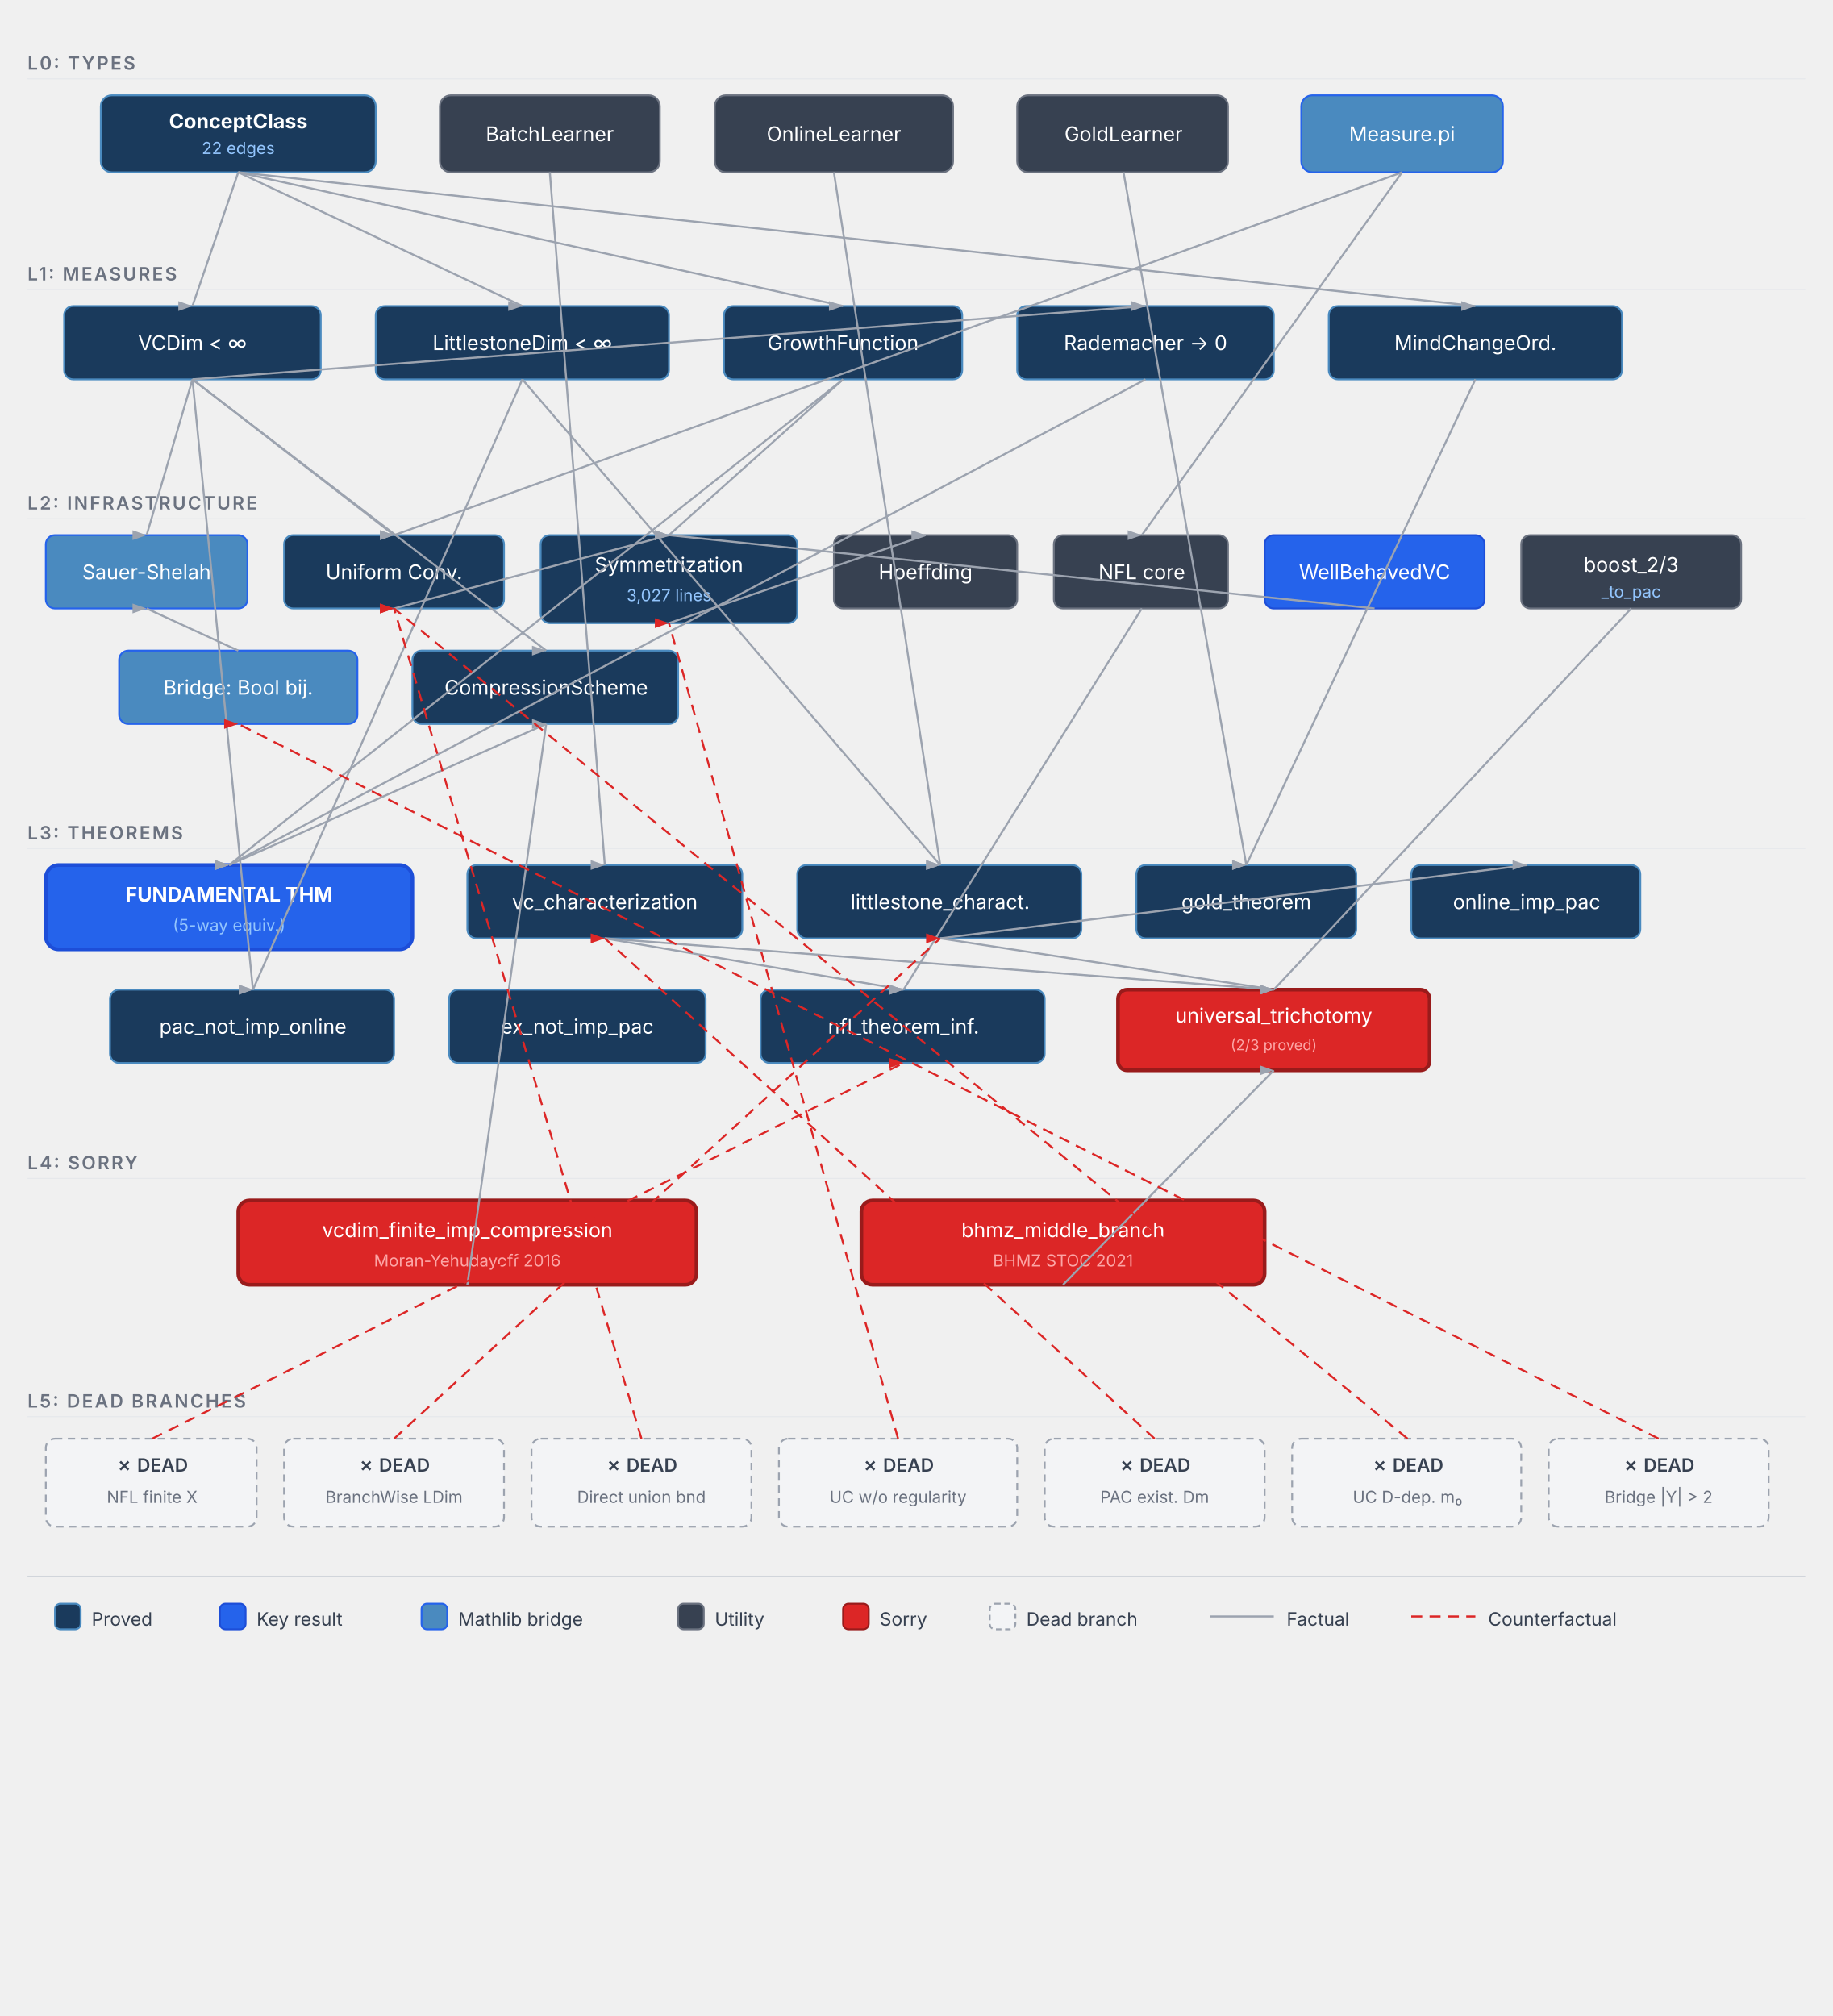
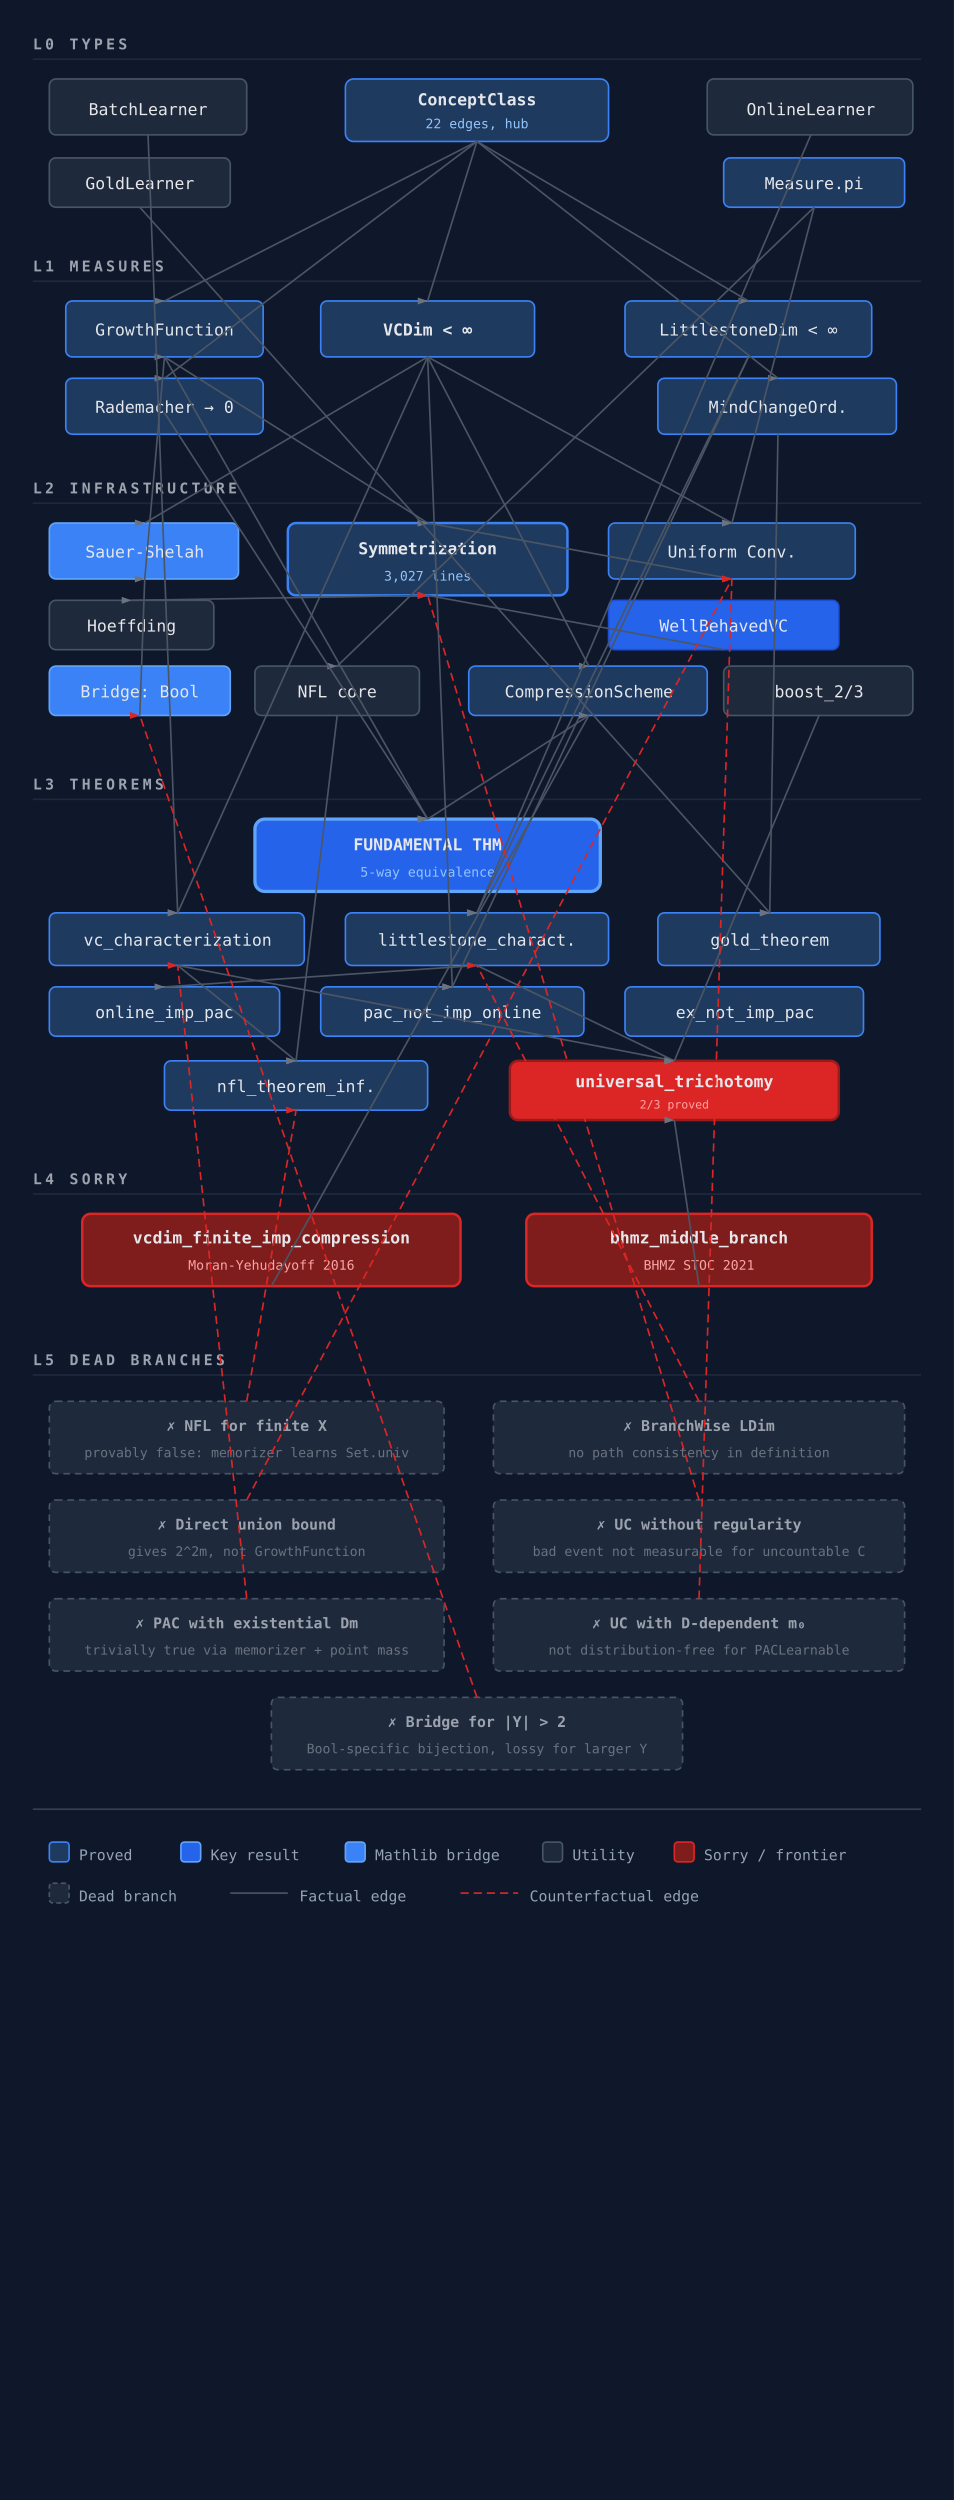
- <svg xmlns="http://www.w3.org/2000/svg" viewBox="0 0 1000 1100" font-family="-apple-system,BlinkMacSystemFont,'Segoe UI',sans-serif">
+ <svg xmlns="http://www.w3.org/2000/svg" viewBox="0 0 580 1520" font-family="'SF Mono','Fira Code','Consolas',monospace">
  <defs>
-     <marker id="arr" viewBox="0 0 10 7" refX="10" refY="3.5" markerWidth="7" markerHeight="5" orient="auto-start-auto">
-       <polygon points="0 0, 10 3.5, 0 7" fill="#9ca3af" />
+     <marker id="a" viewBox="0 0 10 7" refX="10" refY="3.5" markerWidth="6" markerHeight="4.5" orient="auto-start-auto">
+       <polygon points="0 0, 10 3.5, 0 7" fill="#6b7280" />
    </marker>
-     <marker id="arrR" viewBox="0 0 10 7" refX="10" refY="3.5" markerWidth="7" markerHeight="5" orient="auto-start-auto">
+     <marker id="ar" viewBox="0 0 10 7" refX="10" refY="3.5" markerWidth="6" markerHeight="4.5" orient="auto-start-auto">
      <polygon points="0 0, 10 3.5, 0 7" fill="#dc2626" />
    </marker>
  </defs>
  <style>
-     .L{font-size:10px;fill:#6b7280;font-weight:600;letter-spacing:1px}
-     .t{font-size:11px;fill:#fff;text-anchor:middle}
-     .s{font-size:9px;fill:#93c5fd;text-anchor:middle}
-     .dt{font-size:10px;fill:#374151;text-anchor:middle;font-weight:600}
-     .ds{font-size:9px;fill:#6b7280;text-anchor:middle}
-     .e{stroke:#9ca3af;stroke-width:1.1;fill:none;marker-end:url(#arr)}
-     .cf{stroke:#dc2626;stroke-width:1.1;stroke-dasharray:6 4;fill:none;marker-end:url(#arrR)}
+     .L{font-size:9px;fill:#9ca3af;font-weight:700;letter-spacing:2px}
+     .n{font-size:10px;fill:#e5e7eb;text-anchor:middle}
+     .nb{font-size:10px;fill:#e5e7eb;text-anchor:middle;font-weight:700}
+     .ns{font-size:8px;fill:#93c5fd;text-anchor:middle}
+     .dn{font-size:9px;fill:#374151;text-anchor:middle;font-weight:600}
+     .ds{font-size:8px;fill:#6b7280;text-anchor:middle}
+     .e{stroke:#4b5563;stroke-width:1;fill:none;marker-end:url(#a)}
+     .cf{stroke:#dc2626;stroke-width:1;stroke-dasharray:5 3;fill:none;marker-end:url(#ar)}
  </style>
-   <text x="15" y="38" class="L">L0: TYPES</text>
-   <line x1="15" y1="43" x2="985" y2="43" stroke="#e5e7eb" stroke-width=".5" />
-   <rect x="55" y="52" width="150" height="42" rx="6" fill="#1a3a5c" stroke="#4a8abf" />
-   <text x="130" y="70" class="t" font-weight="bold">ConceptClass</text>
-   <text x="130" y="84" class="s">22 edges</text>
-   <rect x="240" y="52" width="120" height="42" rx="6" fill="#374151" stroke="#6b7280" />
-   <text x="300" y="77" class="t">BatchLearner</text>
-   <rect x="390" y="52" width="130" height="42" rx="6" fill="#374151" stroke="#6b7280" />
-   <text x="455" y="77" class="t">OnlineLearner</text>
-   <rect x="555" y="52" width="115" height="42" rx="6" fill="#374151" stroke="#6b7280" />
-   <text x="613" y="77" class="t">GoldLearner</text>
-   <rect x="710" y="52" width="110" height="42" rx="6" fill="#4a8abf" stroke="#2563eb" />
-   <text x="765" y="77" class="t">Measure.pi</text>
-   <text x="15" y="153" class="L">L1: MEASURES</text>
-   <line x1="15" y1="158" x2="985" y2="158" stroke="#e5e7eb" stroke-width=".5" />
-   <rect x="35" y="167" width="140" height="40" rx="5" fill="#1a3a5c" stroke="#4a8abf" />
-   <text x="105" y="191" class="t">VCDim &lt; ∞</text>
-   <rect x="205" y="167" width="160" height="40" rx="5" fill="#1a3a5c" stroke="#4a8abf" />
-   <text x="285" y="191" class="t">LittlestoneDim &lt; ∞</text>
-   <rect x="395" y="167" width="130" height="40" rx="5" fill="#1a3a5c" stroke="#4a8abf" />
-   <text x="460" y="191" class="t">GrowthFunction</text>
-   <rect x="555" y="167" width="140" height="40" rx="5" fill="#1a3a5c" stroke="#4a8abf" />
-   <text x="625" y="191" class="t">Rademacher → 0</text>
-   <rect x="725" y="167" width="160" height="40" rx="5" fill="#1a3a5c" stroke="#4a8abf" />
-   <text x="805" y="191" class="t">MindChangeOrd.</text>
-   <line x1="130" y1="94" x2="105" y2="167" class="e" />
-   <line x1="130" y1="94" x2="285" y2="167" class="e" />
-   <line x1="130" y1="94" x2="460" y2="167" class="e" />
-   <line x1="130" y1="94" x2="805" y2="167" class="e" />
-   <text x="15" y="278" class="L">L2: INFRASTRUCTURE</text>
-   <line x1="15" y1="283" x2="985" y2="283" stroke="#e5e7eb" stroke-width=".5" />
-   <rect x="25" y="292" width="110" height="40" rx="5" fill="#4a8abf" stroke="#2563eb" />
-   <text x="80" y="316" class="t">Sauer-Shelah</text>
-   <rect x="155" y="292" width="120" height="40" rx="5" fill="#1a3a5c" stroke="#4a8abf" />
-   <text x="215" y="316" class="t">Uniform Conv.</text>
-   <rect x="295" y="292" width="140" height="48" rx="5" fill="#1a3a5c" stroke="#4a8abf" />
-   <text x="365" y="312" class="t">Symmetrization</text>
-   <text x="365" y="328" class="s">3,027 lines</text>
-   <rect x="455" y="292" width="100" height="40" rx="5" fill="#374151" stroke="#6b7280" />
-   <text x="505" y="316" class="t">Hoeffding</text>
-   <rect x="575" y="292" width="95" height="40" rx="5" fill="#374151" stroke="#6b7280" />
-   <text x="623" y="316" class="t">NFL core</text>
-   <rect x="690" y="292" width="120" height="40" rx="5" fill="#2563eb" stroke="#1d4ed8" />
-   <text x="750" y="316" class="t">WellBehavedVC</text>
-   <rect x="830" y="292" width="120" height="40" rx="5" fill="#374151" stroke="#6b7280" />
-   <text x="890" y="312" class="t">boost_2/3</text>
-   <text x="890" y="326" class="s">_to_pac</text>
-   <rect x="65" y="355" width="130" height="40" rx="5" fill="#4a8abf" stroke="#2563eb" />
-   <text x="130" y="379" class="t">Bridge: Bool bij.</text>
-   <rect x="225" y="355" width="145" height="40" rx="5" fill="#1a3a5c" stroke="#4a8abf" />
-   <text x="298" y="379" class="t">CompressionScheme</text>
-   <line x1="105" y1="207" x2="80" y2="292" class="e" />
-   <line x1="105" y1="207" x2="215" y2="292" class="e" />
-   <line x1="105" y1="207" x2="625" y2="167" class="e" />
-   <line x1="105" y1="207" x2="298" y2="355" class="e" />
-   <line x1="460" y1="207" x2="365" y2="292" class="e" />
-   <line x1="765" y1="94" x2="623" y2="292" class="e" />
-   <line x1="765" y1="94" x2="215" y2="292" class="e" />
-   <line x1="750" y1="332" x2="365" y2="292" class="e" />
-   <line x1="215" y1="332" x2="365" y2="292" class="e" />
-   <line x1="365" y1="340" x2="505" y2="292" class="e" />
-   <line x1="130" y1="355" x2="80" y2="332" class="e" />
-   <text x="15" y="458" class="L">L3: THEOREMS</text>
-   <line x1="15" y1="463" x2="985" y2="463" stroke="#e5e7eb" stroke-width=".5" />
-   <rect x="25" y="472" width="200" height="46" rx="7" fill="#2563eb" stroke="#1d4ed8" stroke-width="2" />
-   <text x="125" y="492" class="t" font-size="12" font-weight="bold">FUNDAMENTAL THM</text>
-   <text x="125" y="508" class="s">(5-way equiv.)</text>
-   <rect x="255" y="472" width="150" height="40" rx="5" fill="#1a3a5c" stroke="#4a8abf" />
-   <text x="330" y="496" class="t">vc_characterization</text>
-   <rect x="435" y="472" width="155" height="40" rx="5" fill="#1a3a5c" stroke="#4a8abf" />
-   <text x="513" y="496" class="t">littlestone_charact.</text>
-   <rect x="620" y="472" width="120" height="40" rx="5" fill="#1a3a5c" stroke="#4a8abf" />
-   <text x="680" y="496" class="t">gold_theorem</text>
-   <rect x="770" y="472" width="125" height="40" rx="5" fill="#1a3a5c" stroke="#4a8abf" />
-   <text x="833" y="496" class="t">online_imp_pac</text>
-   <rect x="60" y="540" width="155" height="40" rx="5" fill="#1a3a5c" stroke="#4a8abf" />
-   <text x="138" y="564" class="t">pac_not_imp_online</text>
-   <rect x="245" y="540" width="140" height="40" rx="5" fill="#1a3a5c" stroke="#4a8abf" />
-   <text x="315" y="564" class="t">ex_not_imp_pac</text>
-   <rect x="415" y="540" width="155" height="40" rx="5" fill="#1a3a5c" stroke="#4a8abf" />
-   <text x="493" y="564" class="t">nfl_theorem_inf.</text>
-   <rect x="610" y="540" width="170" height="44" rx="5" fill="#dc2626" stroke="#991b1b" stroke-width="2" />
-   <text x="695" y="558" class="t">universal_trichotomy</text>
-   <text x="695" y="573" style="font-size:8px;fill:#fca5a5;text-anchor:middle">(2/3 proved)</text>
-   <line x1="298" y1="395" x2="125" y2="472" class="e" />
-   <line x1="625" y1="207" x2="125" y2="472" class="e" />
-   <line x1="460" y1="207" x2="125" y2="472" class="e" />
-   <line x1="300" y1="94" x2="330" y2="472" class="e" />
-   <line x1="455" y1="94" x2="513" y2="472" class="e" />
-   <line x1="613" y1="94" x2="680" y2="472" class="e" />
-   <line x1="285" y1="207" x2="513" y2="472" class="e" />
-   <line x1="805" y1="207" x2="680" y2="472" class="e" />
-   <line x1="513" y1="512" x2="833" y2="472" class="e" />
-   <line x1="623" y1="332" x2="493" y2="540" class="e" />
-   <line x1="330" y1="512" x2="493" y2="540" class="e" />
-   <line x1="105" y1="207" x2="138" y2="540" class="e" />
-   <line x1="285" y1="207" x2="138" y2="540" class="e" />
-   <line x1="890" y1="332" x2="695" y2="540" class="e" />
-   <line x1="513" y1="512" x2="695" y2="540" class="e" />
-   <line x1="330" y1="512" x2="695" y2="540" class="e" />
-   <text x="15" y="638" class="L">L4: SORRY</text>
-   <line x1="15" y1="643" x2="985" y2="643" stroke="#e5e7eb" stroke-width=".5" />
-   <rect x="130" y="655" width="250" height="46" rx="6" fill="#dc2626" stroke="#991b1b" stroke-width="2" />
-   <text x="255" y="675" class="t">vcdim_finite_imp_compression</text>
-   <text x="255" y="691" style="font-size:9px;fill:#fca5a5;text-anchor:middle">Moran-Yehudayoff 2016</text>
-   <rect x="470" y="655" width="220" height="46" rx="6" fill="#dc2626" stroke="#991b1b" stroke-width="2" />
-   <text x="580" y="675" class="t">bhmz_middle_branch</text>
-   <text x="580" y="691" style="font-size:9px;fill:#fca5a5;text-anchor:middle">BHMZ STOC 2021</text>
-   <line x1="255" y1="701" x2="298" y2="395" class="e" />
-   <line x1="580" y1="701" x2="695" y2="584" class="e" />
-   <text x="15" y="768" class="L">L5: DEAD BRANCHES</text>
-   <line x1="15" y1="773" x2="985" y2="773" stroke="#e5e7eb" stroke-width=".5" />
-   <rect x="25" y="785" width="115" height="48" rx="5" fill="#f3f4f6" stroke="#9ca3af" stroke-dasharray="4 3" />
-   <text x="83" y="803" class="dt">✗ DEAD</text>
-   <text x="83" y="820" class="ds">NFL finite X</text>
-   <line x1="83" y1="785" x2="493" y2="580" class="cf" />
-   <rect x="155" y="785" width="120" height="48" rx="5" fill="#f3f4f6" stroke="#9ca3af" stroke-dasharray="4 3" />
-   <text x="215" y="803" class="dt">✗ DEAD</text>
-   <text x="215" y="820" class="ds">BranchWise LDim</text>
-   <line x1="215" y1="785" x2="513" y2="512" class="cf" />
-   <rect x="290" y="785" width="120" height="48" rx="5" fill="#f3f4f6" stroke="#9ca3af" stroke-dasharray="4 3" />
-   <text x="350" y="803" class="dt">✗ DEAD</text>
-   <text x="350" y="820" class="ds">Direct union bnd</text>
-   <line x1="350" y1="785" x2="215" y2="332" class="cf" />
-   <rect x="425" y="785" width="130" height="48" rx="5" fill="#f3f4f6" stroke="#9ca3af" stroke-dasharray="4 3" />
-   <text x="490" y="803" class="dt">✗ DEAD</text>
-   <text x="490" y="820" class="ds">UC w/o regularity</text>
-   <line x1="490" y1="785" x2="365" y2="340" class="cf" />
-   <rect x="570" y="785" width="120" height="48" rx="5" fill="#f3f4f6" stroke="#9ca3af" stroke-dasharray="4 3" />
-   <text x="630" y="803" class="dt">✗ DEAD</text>
-   <text x="630" y="820" class="ds">PAC exist. Dm</text>
-   <line x1="630" y1="785" x2="330" y2="512" class="cf" />
-   <rect x="705" y="785" width="125" height="48" rx="5" fill="#f3f4f6" stroke="#9ca3af" stroke-dasharray="4 3" />
-   <text x="768" y="803" class="dt">✗ DEAD</text>
-   <text x="768" y="820" class="ds">UC D-dep. m₀</text>
-   <line x1="768" y1="785" x2="215" y2="332" class="cf" />
-   <rect x="845" y="785" width="120" height="48" rx="5" fill="#f3f4f6" stroke="#9ca3af" stroke-dasharray="4 3" />
-   <text x="905" y="803" class="dt">✗ DEAD</text>
-   <text x="905" y="820" class="ds">Bridge |Y| &gt; 2</text>
-   <line x1="905" y1="785" x2="130" y2="395" class="cf" />
-   <line x1="15" y1="860" x2="985" y2="860" stroke="#d1d5db" stroke-width=".5" />
-   <rect x="30" y="875" width="14" height="14" rx="3" fill="#1a3a5c" stroke="#4a8abf" />
-   <text x="50" y="887" style="font-size:10px;fill:#374151">Proved</text>
-   <rect x="120" y="875" width="14" height="14" rx="3" fill="#2563eb" stroke="#1d4ed8" />
-   <text x="140" y="887" style="font-size:10px;fill:#374151">Key result</text>
-   <rect x="230" y="875" width="14" height="14" rx="3" fill="#4a8abf" stroke="#2563eb" />
-   <text x="250" y="887" style="font-size:10px;fill:#374151">Mathlib bridge</text>
-   <rect x="370" y="875" width="14" height="14" rx="3" fill="#374151" stroke="#6b7280" />
-   <text x="390" y="887" style="font-size:10px;fill:#374151">Utility</text>
-   <rect x="460" y="875" width="14" height="14" rx="3" fill="#dc2626" stroke="#991b1b" />
-   <text x="480" y="887" style="font-size:10px;fill:#374151">Sorry</text>
-   <rect x="540" y="875" width="14" height="14" rx="3" fill="#f3f4f6" stroke="#9ca3af" stroke-dasharray="3 2" />
-   <text x="560" y="887" style="font-size:10px;fill:#374151">Dead branch</text>
-   <line x1="660" y1="882" x2="695" y2="882" stroke="#9ca3af" stroke-width="1.1" />
-   <text x="702" y="887" style="font-size:10px;fill:#374151">Factual</text>
-   <line x1="770" y1="882" x2="805" y2="882" stroke="#dc2626" stroke-width="1.1" stroke-dasharray="6 4" />
-   <text x="812" y="887" style="font-size:10px;fill:#374151">Counterfactual</text>
+   <rect width="580" height="1520" fill="#0f172a" />
+   <text x="20" y="30" class="L">L0  TYPES</text>
+   <line x1="20" y1="36" x2="560" y2="36" stroke="#1e293b" stroke-width="1" />
+   <rect x="210" y="48" width="160" height="38" rx="5" fill="#1e3a5f" stroke="#3b82f6" />
+   <text x="290" y="64" class="nb">ConceptClass</text>
+   <text x="290" y="78" class="ns">22 edges, hub</text>
+   <rect x="30" y="48" width="120" height="34" rx="4" fill="#1e293b" stroke="#475569" />
+   <text x="90" y="70" class="n">BatchLearner</text>
+   <rect x="430" y="48" width="125" height="34" rx="4" fill="#1e293b" stroke="#475569" />
+   <text x="493" y="70" class="n">OnlineLearner</text>
+   <rect x="30" y="96" width="110" height="30" rx="4" fill="#1e293b" stroke="#475569" />
+   <text x="85" y="115" class="n">GoldLearner</text>
+   <rect x="440" y="96" width="110" height="30" rx="4" fill="#1e3a5f" stroke="#3b82f6" />
+   <text x="495" y="115" class="n">Measure.pi</text>
+   <text x="20" y="165" class="L">L1  MEASURES</text>
+   <line x1="20" y1="171" x2="560" y2="171" stroke="#1e293b" stroke-width="1" />
+   <rect x="195" y="183" width="130" height="34" rx="4" fill="#1e3a5f" stroke="#3b82f6" />
+   <text x="260" y="204" class="nb">VCDim &lt; ∞</text>
+   <rect x="380" y="183" width="150" height="34" rx="4" fill="#1e3a5f" stroke="#3b82f6" />
+   <text x="455" y="204" class="n">LittlestoneDim &lt; ∞</text>
+   <rect x="40" y="183" width="120" height="34" rx="4" fill="#1e3a5f" stroke="#3b82f6" />
+   <text x="100" y="204" class="n">GrowthFunction</text>
+   <rect x="40" y="230" width="120" height="34" rx="4" fill="#1e3a5f" stroke="#3b82f6" />
+   <text x="100" y="251" class="n">Rademacher → 0</text>
+   <rect x="400" y="230" width="145" height="34" rx="4" fill="#1e3a5f" stroke="#3b82f6" />
+   <text x="473" y="251" class="n">MindChangeOrd.</text>
+   <line x1="290" y1="86" x2="260" y2="183" class="e" />
+   <line x1="290" y1="86" x2="455" y2="183" class="e" />
+   <line x1="290" y1="86" x2="100" y2="183" class="e" />
+   <line x1="290" y1="86" x2="100" y2="230" class="e" />
+   <line x1="290" y1="86" x2="473" y2="230" class="e" />
+   <text x="20" y="300" class="L">L2  INFRASTRUCTURE</text>
+   <line x1="20" y1="306" x2="560" y2="306" stroke="#1e293b" stroke-width="1" />
+   <rect x="175" y="318" width="170" height="44" rx="5" fill="#1e3a5f" stroke="#3b82f6" stroke-width="1.5" />
+   <text x="260" y="337" class="nb">Symmetrization</text>
+   <text x="260" y="353" class="ns">3,027 lines</text>
+   <rect x="370" y="318" width="150" height="34" rx="4" fill="#1e3a5f" stroke="#3b82f6" />
+   <text x="445" y="339" class="n">Uniform Conv.</text>
+   <rect x="370" y="365" width="140" height="30" rx="4" fill="#2563eb" stroke="#1d4ed8" />
+   <text x="440" y="384" class="n">WellBehavedVC</text>
+   <rect x="30" y="318" width="115" height="34" rx="4" fill="#3b82f6" stroke="#60a5fa" />
+   <text x="88" y="339" class="n">Sauer-Shelah</text>
+   <rect x="30" y="365" width="100" height="30" rx="4" fill="#1e293b" stroke="#475569" />
+   <text x="80" y="384" class="n">Hoeffding</text>
+   <rect x="155" y="405" width="100" height="30" rx="4" fill="#1e293b" stroke="#475569" />
+   <text x="205" y="424" class="n">NFL core</text>
+   <rect x="30" y="405" width="110" height="30" rx="4" fill="#3b82f6" stroke="#60a5fa" />
+   <text x="85" y="424" class="n">Bridge: Bool</text>
+   <rect x="285" y="405" width="145" height="30" rx="4" fill="#1e3a5f" stroke="#3b82f6" />
+   <text x="358" y="424" class="n">CompressionScheme</text>
+   <rect x="440" y="405" width="115" height="30" rx="4" fill="#1e293b" stroke="#475569" />
+   <text x="498" y="424" class="n">boost_2/3</text>
+   <line x1="260" y1="217" x2="88" y2="318" class="e" />
+   <line x1="260" y1="217" x2="445" y2="318" class="e" />
+   <line x1="260" y1="217" x2="358" y2="405" class="e" />
+   <line x1="100" y1="217" x2="260" y2="318" class="e" />
+   <line x1="495" y1="126" x2="445" y2="318" class="e" />
+   <line x1="495" y1="126" x2="205" y2="405" class="e" />
+   <line x1="440" y1="395" x2="260" y2="362" class="e" />
+   <line x1="445" y1="352" x2="260" y2="318" class="e" />
+   <line x1="260" y1="362" x2="80" y2="365" class="e" />
+   <line x1="85" y1="435" x2="88" y2="352" class="e" />
+   <line x1="88" y1="352" x2="100" y2="217" class="e" />
+   <text x="20" y="480" class="L">L3  THEOREMS</text>
+   <line x1="20" y1="486" x2="560" y2="486" stroke="#1e293b" stroke-width="1" />
+   <rect x="155" y="498" width="210" height="44" rx="6" fill="#2563eb" stroke="#60a5fa" stroke-width="2" />
+   <text x="260" y="517" class="nb" font-size="11">FUNDAMENTAL THM</text>
+   <text x="260" y="533" class="ns">5-way equivalence</text>
+   <rect x="30" y="555" width="155" height="32" rx="4" fill="#1e3a5f" stroke="#3b82f6" />
+   <text x="108" y="575" class="n">vc_characterization</text>
+   <rect x="210" y="555" width="160" height="32" rx="4" fill="#1e3a5f" stroke="#3b82f6" />
+   <text x="290" y="575" class="n">littlestone_charact.</text>
+   <rect x="400" y="555" width="135" height="32" rx="4" fill="#1e3a5f" stroke="#3b82f6" />
+   <text x="468" y="575" class="n">gold_theorem</text>
+   <rect x="30" y="600" width="140" height="30" rx="4" fill="#1e3a5f" stroke="#3b82f6" />
+   <text x="100" y="619" class="n">online_imp_pac</text>
+   <rect x="195" y="600" width="160" height="30" rx="4" fill="#1e3a5f" stroke="#3b82f6" />
+   <text x="275" y="619" class="n">pac_not_imp_online</text>
+   <rect x="380" y="600" width="145" height="30" rx="4" fill="#1e3a5f" stroke="#3b82f6" />
+   <text x="453" y="619" class="n">ex_not_imp_pac</text>
+   <rect x="100" y="645" width="160" height="30" rx="4" fill="#1e3a5f" stroke="#3b82f6" />
+   <text x="180" y="664" class="n">nfl_theorem_inf.</text>
+   <rect x="310" y="645" width="200" height="36" rx="5" fill="#dc2626" stroke="#991b1b" stroke-width="1.5" />
+   <text x="410" y="661" class="nb">universal_trichotomy</text>
+   <text x="410" y="674" style="font-size:7px;fill:#fca5a5;text-anchor:middle">2/3 proved</text>
+   <line x1="358" y1="435" x2="260" y2="498" class="e" />
+   <line x1="100" y1="251" x2="260" y2="498" class="e" />
+   <line x1="100" y1="217" x2="260" y2="498" class="e" />
+   <line x1="90" y1="82" x2="108" y2="555" class="e" />
+   <line x1="493" y1="82" x2="290" y2="555" class="e" />
+   <line x1="85" y1="126" x2="468" y2="555" class="e" />
+   <line x1="260" y1="217" x2="108" y2="555" class="e" />
+   <line x1="455" y1="217" x2="290" y2="555" class="e" />
+   <line x1="473" y1="264" x2="468" y2="555" class="e" />
+   <line x1="290" y1="587" x2="100" y2="600" class="e" />
+   <line x1="260" y1="217" x2="275" y2="600" class="e" />
+   <line x1="455" y1="217" x2="275" y2="600" class="e" />
+   <line x1="205" y1="435" x2="180" y2="645" class="e" />
+   <line x1="108" y1="587" x2="180" y2="645" class="e" />
+   <line x1="498" y1="435" x2="410" y2="645" class="e" />
+   <line x1="290" y1="587" x2="410" y2="645" class="e" />
+   <line x1="108" y1="587" x2="410" y2="645" class="e" />
+   <text x="20" y="720" class="L">L4  SORRY</text>
+   <line x1="20" y1="726" x2="560" y2="726" stroke="#1e293b" stroke-width="1" />
+   <rect x="50" y="738" width="230" height="44" rx="5" fill="#7f1d1d" stroke="#dc2626" stroke-width="1.5" />
+   <text x="165" y="756" class="nb">vcdim_finite_imp_compression</text>
+   <text x="165" y="772" style="font-size:8px;fill:#fca5a5;text-anchor:middle">Moran-Yehudayoff 2016</text>
+   <rect x="320" y="738" width="210" height="44" rx="5" fill="#7f1d1d" stroke="#dc2626" stroke-width="1.5" />
+   <text x="425" y="756" class="nb">bhmz_middle_branch</text>
+   <text x="425" y="772" style="font-size:8px;fill:#fca5a5;text-anchor:middle">BHMZ STOC 2021</text>
+   <line x1="165" y1="782" x2="358" y2="435" class="e" />
+   <line x1="425" y1="782" x2="410" y2="681" class="e" />
+   <text x="20" y="830" class="L">L5  DEAD BRANCHES</text>
+   <line x1="20" y1="836" x2="560" y2="836" stroke="#1e293b" stroke-width="1" />
+   <rect x="30" y="852" width="240" height="44" rx="4" fill="#1e293b" stroke="#475569" stroke-dasharray="4 3" />
+   <text x="150" y="870" class="dn" style="fill:#9ca3af">✗  NFL for finite X</text>
+   <text x="150" y="886" class="ds">provably false: memorizer learns Set.univ</text>
+   <line x1="150" y1="852" x2="180" y2="675" class="cf" />
+   <rect x="300" y="852" width="250" height="44" rx="4" fill="#1e293b" stroke="#475569" stroke-dasharray="4 3" />
+   <text x="425" y="870" class="dn" style="fill:#9ca3af">✗  BranchWise LDim</text>
+   <text x="425" y="886" class="ds">no path consistency in definition</text>
+   <line x1="425" y1="852" x2="290" y2="587" class="cf" />
+   <rect x="30" y="912" width="240" height="44" rx="4" fill="#1e293b" stroke="#475569" stroke-dasharray="4 3" />
+   <text x="150" y="930" class="dn" style="fill:#9ca3af">✗  Direct union bound</text>
+   <text x="150" y="946" class="ds">gives 2^2m, not GrowthFunction</text>
+   <line x1="150" y1="912" x2="445" y2="352" class="cf" />
+   <rect x="300" y="912" width="250" height="44" rx="4" fill="#1e293b" stroke="#475569" stroke-dasharray="4 3" />
+   <text x="425" y="930" class="dn" style="fill:#9ca3af">✗  UC without regularity</text>
+   <text x="425" y="946" class="ds">bad event not measurable for uncountable C</text>
+   <line x1="425" y1="912" x2="260" y2="362" class="cf" />
+   <rect x="30" y="972" width="240" height="44" rx="4" fill="#1e293b" stroke="#475569" stroke-dasharray="4 3" />
+   <text x="150" y="990" class="dn" style="fill:#9ca3af">✗  PAC with existential Dm</text>
+   <text x="150" y="1006" class="ds">trivially true via memorizer + point mass</text>
+   <line x1="150" y1="972" x2="108" y2="587" class="cf" />
+   <rect x="300" y="972" width="250" height="44" rx="4" fill="#1e293b" stroke="#475569" stroke-dasharray="4 3" />
+   <text x="425" y="990" class="dn" style="fill:#9ca3af">✗  UC with D-dependent m₀</text>
+   <text x="425" y="1006" class="ds">not distribution-free for PACLearnable</text>
+   <line x1="425" y1="972" x2="445" y2="352" class="cf" />
+   <rect x="165" y="1032" width="250" height="44" rx="4" fill="#1e293b" stroke="#475569" stroke-dasharray="4 3" />
+   <text x="290" y="1050" class="dn" style="fill:#9ca3af">✗  Bridge for |Y| &gt; 2</text>
+   <text x="290" y="1066" class="ds">Bool-specific bijection, lossy for larger Y</text>
+   <line x1="290" y1="1032" x2="85" y2="435" class="cf" />
+   <line x1="20" y1="1100" x2="560" y2="1100" stroke="#334155" stroke-width="1" />
+   <rect x="30" y="1120" width="12" height="12" rx="2" fill="#1e3a5f" stroke="#3b82f6" />
+   <text x="48" y="1131" style="font-size:9px;fill:#94a3b8">Proved</text>
+   <rect x="110" y="1120" width="12" height="12" rx="2" fill="#2563eb" stroke="#60a5fa" />
+   <text x="128" y="1131" style="font-size:9px;fill:#94a3b8">Key result</text>
+   <rect x="210" y="1120" width="12" height="12" rx="2" fill="#3b82f6" stroke="#60a5fa" />
+   <text x="228" y="1131" style="font-size:9px;fill:#94a3b8">Mathlib bridge</text>
+   <rect x="330" y="1120" width="12" height="12" rx="2" fill="#1e293b" stroke="#475569" />
+   <text x="348" y="1131" style="font-size:9px;fill:#94a3b8">Utility</text>
+   <rect x="410" y="1120" width="12" height="12" rx="2" fill="#7f1d1d" stroke="#dc2626" />
+   <text x="428" y="1131" style="font-size:9px;fill:#94a3b8">Sorry / frontier</text>
+   <rect x="30" y="1145" width="12" height="12" rx="2" fill="#1e293b" stroke="#475569" stroke-dasharray="3 2" />
+   <text x="48" y="1156" style="font-size:9px;fill:#94a3b8">Dead branch</text>
+   <line x1="140" y1="1151" x2="175" y2="1151" stroke="#4b5563" stroke-width="1" />
+   <text x="182" y="1156" style="font-size:9px;fill:#94a3b8">Factual edge</text>
+   <line x1="280" y1="1151" x2="315" y2="1151" stroke="#dc2626" stroke-width="1" stroke-dasharray="5 3" />
+   <text x="322" y="1156" style="font-size:9px;fill:#94a3b8">Counterfactual edge</text>
</svg>
